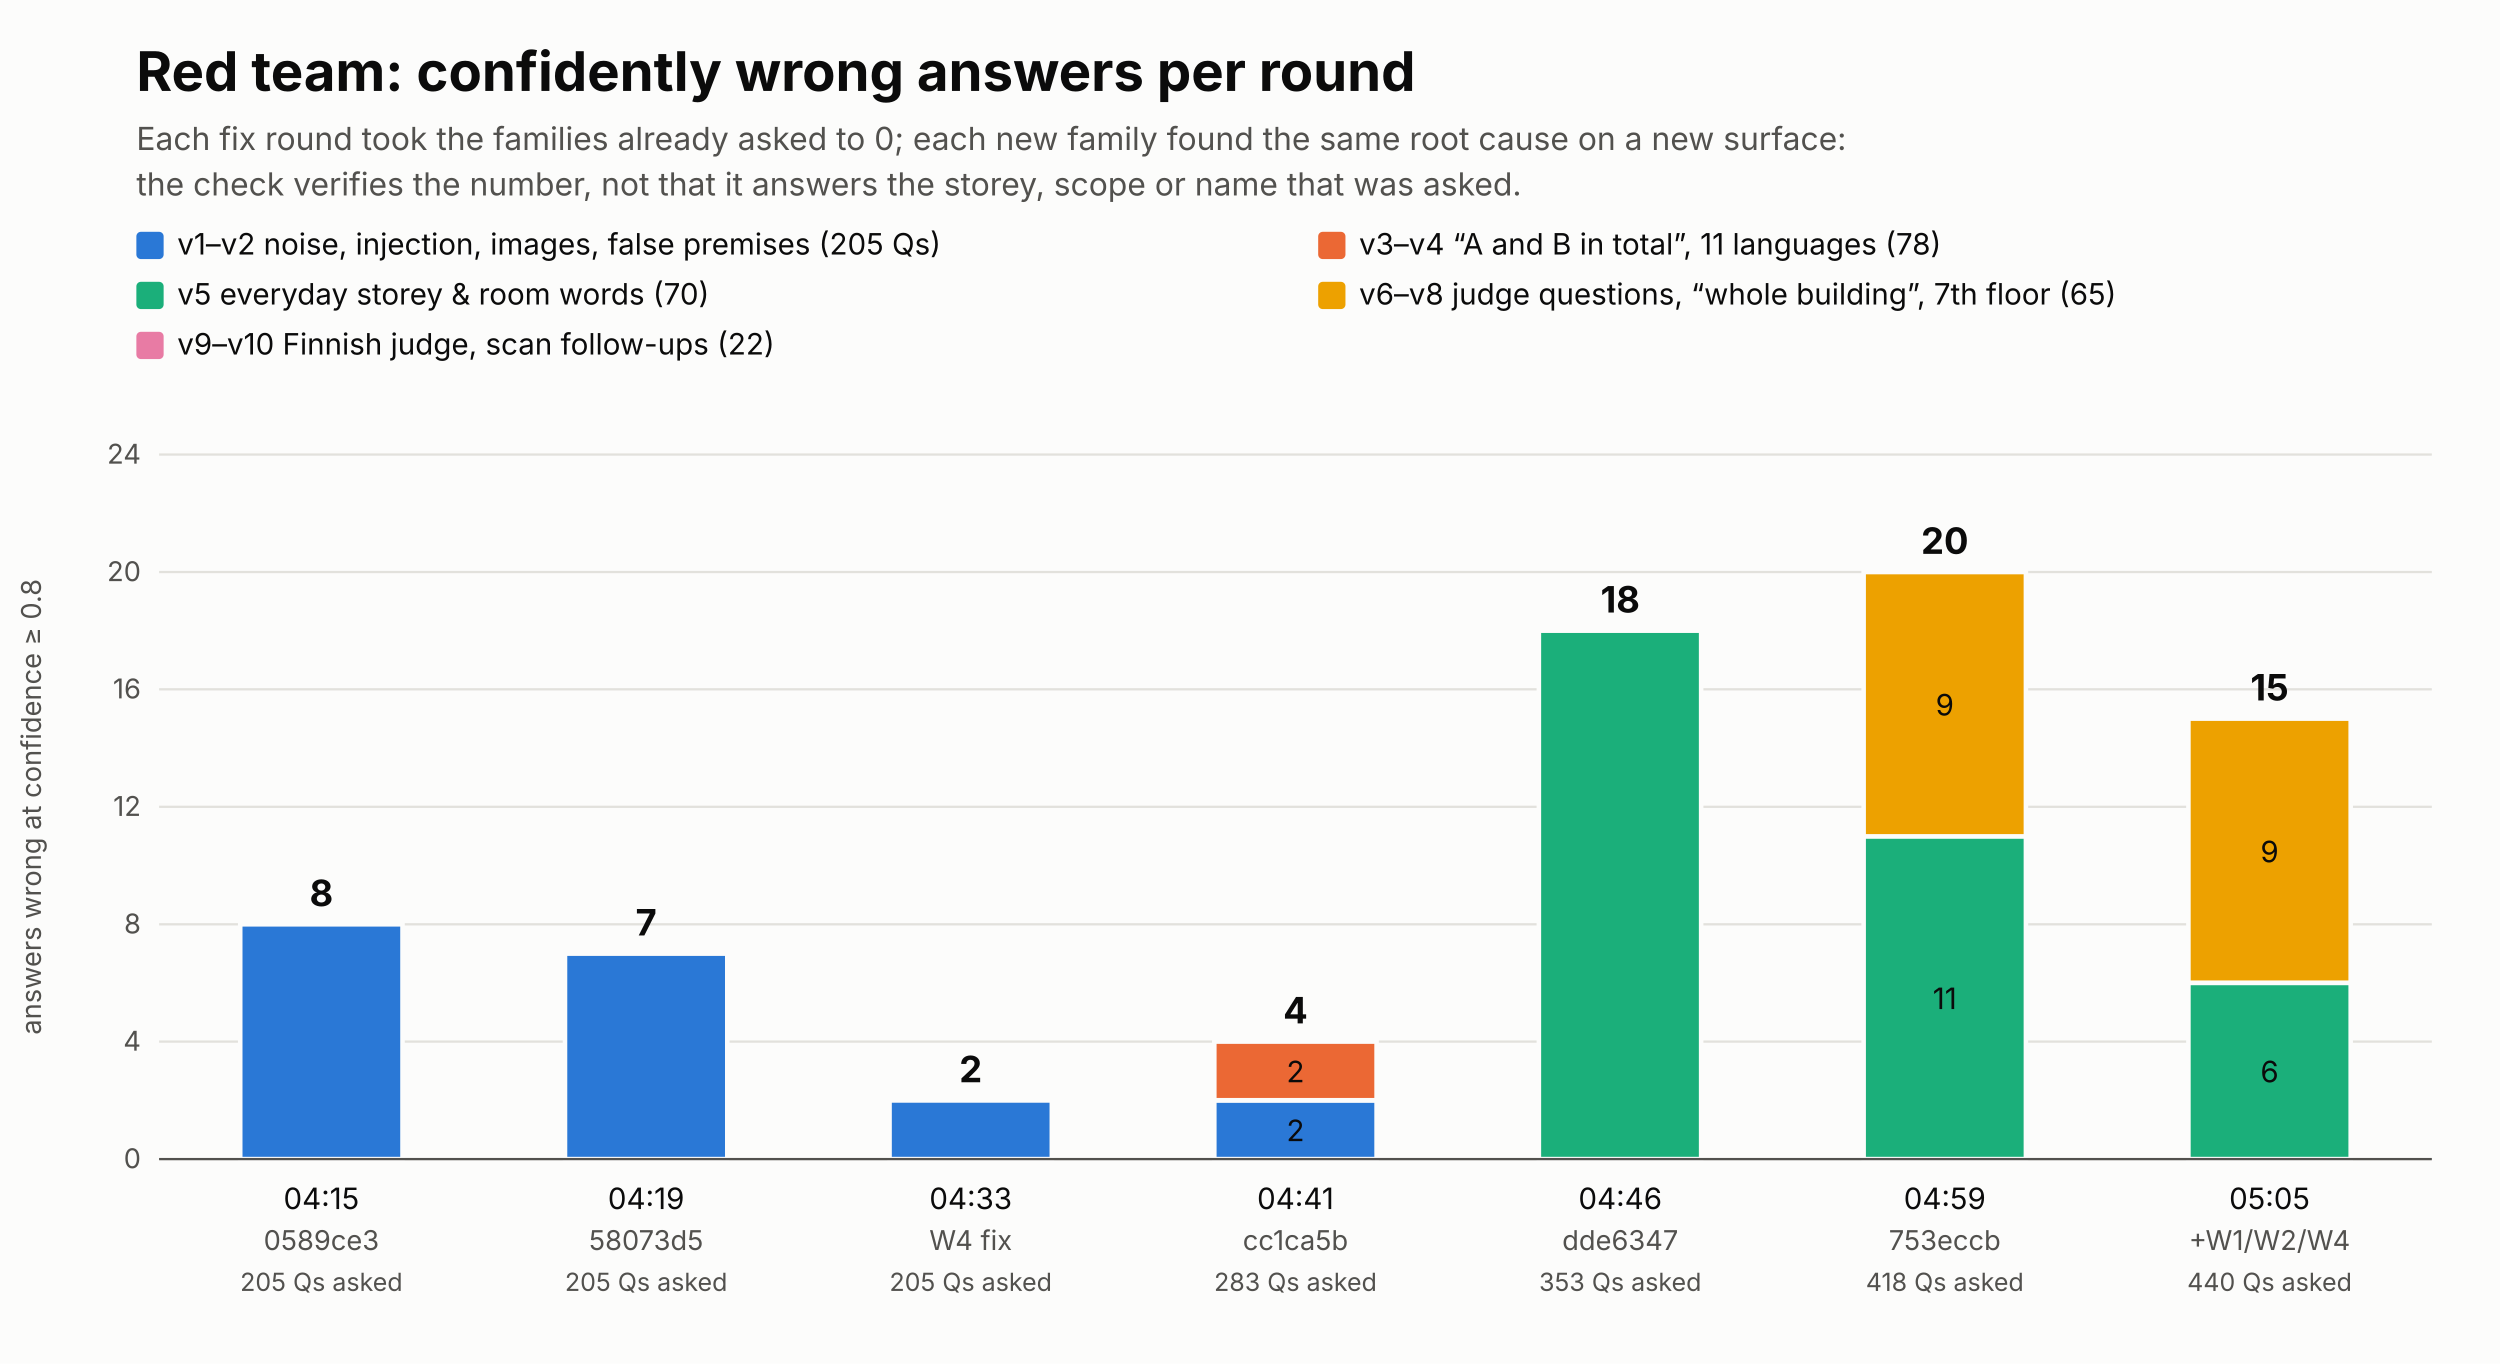
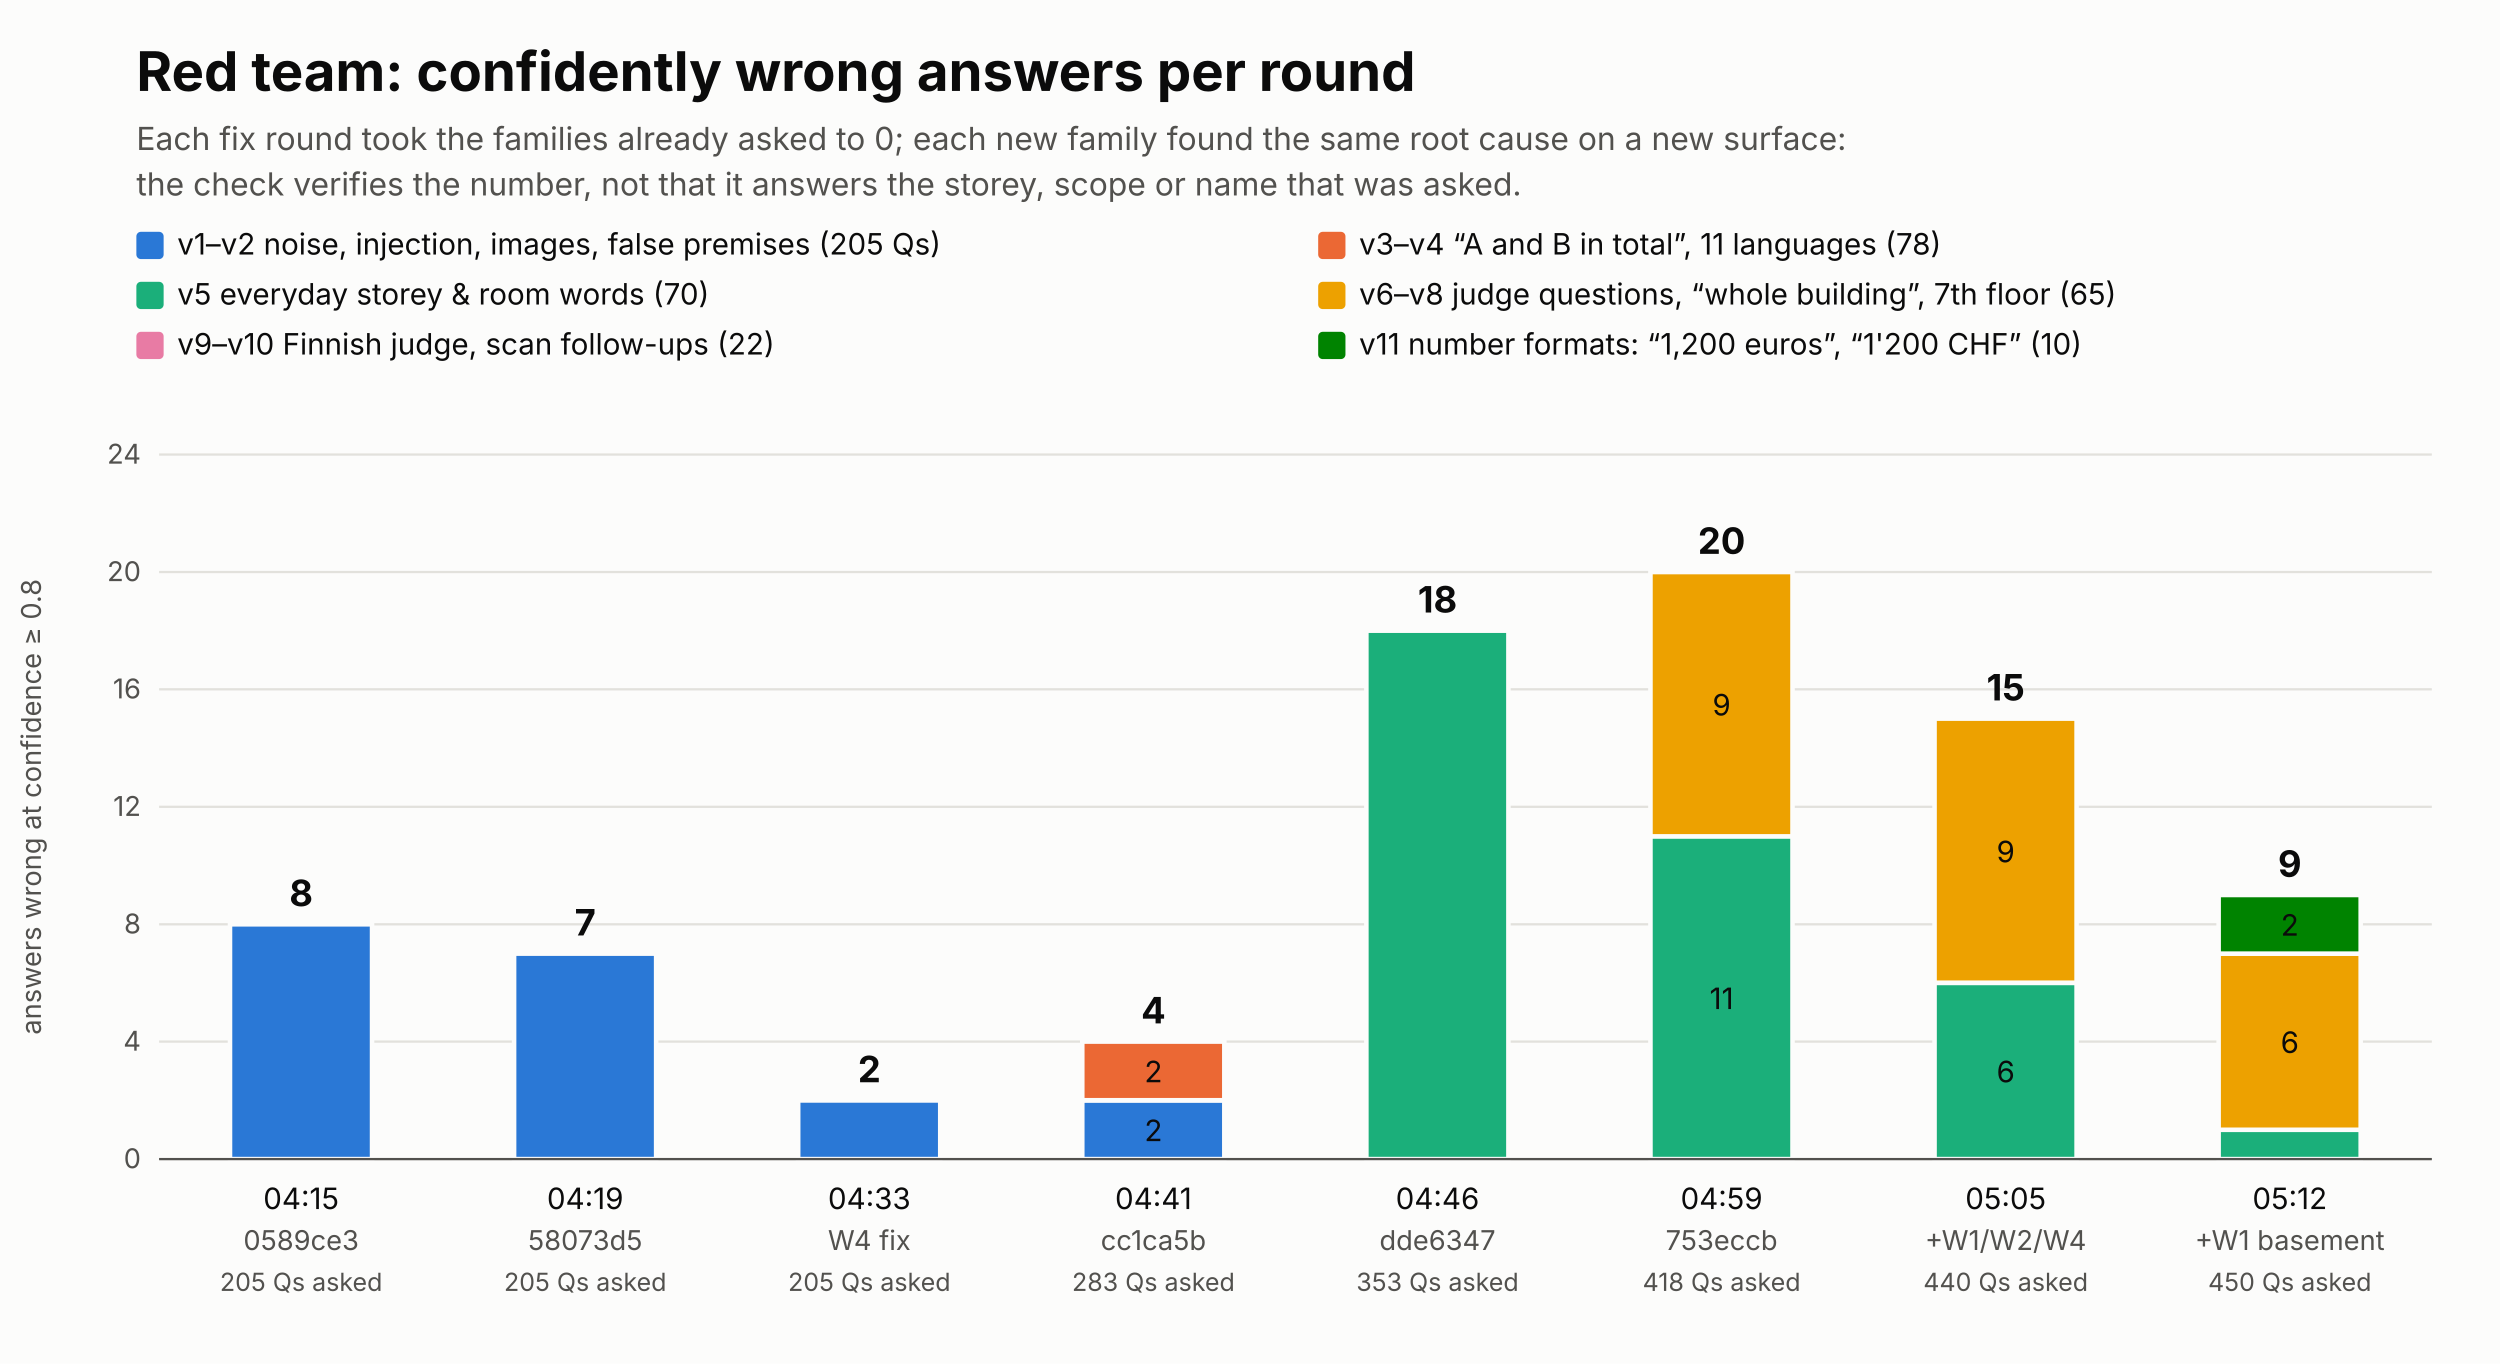
<svg xmlns="http://www.w3.org/2000/svg" width="1100" height="600" viewBox="0 0 1100 600" font-family="Inter, Helvetica, Arial, sans-serif">
  <rect width="1100" height="600" fill="#fcfcfb" />
  <text x="60" y="40" font-size="24" font-weight="700" fill="#0b0b0b">Red team: confidently wrong answers per round</text>
  <text x="60" y="66" font-size="14" fill="#52514e">Each fix round took the families already asked to 0; each new family found the same root cause on a new surface:</text>
  <text x="60" y="86" font-size="14" fill="#52514e">the check verifies the number, not that it answers the storey, scope or name that was asked.</text>
  <rect x="60" y="102" width="12" height="12" rx="2" fill="#2a78d6" />
  <text x="78" y="112" font-size="13" fill="#0b0b0b">v1–v2 noise, injection, images, false premises (205 Qs)</text>
  <rect x="580" y="102" width="12" height="12" rx="2" fill="#eb6834" />
  <text x="598" y="112" font-size="13" fill="#0b0b0b">v3–v4 “A and B in total”, 11 languages (78)</text>
  <rect x="60" y="124" width="12" height="12" rx="2" fill="#1baf7a" />
  <text x="78" y="134" font-size="13" fill="#0b0b0b">v5 everyday storey &amp; room words (70)</text>
  <rect x="580" y="124" width="12" height="12" rx="2" fill="#eda100" />
  <text x="598" y="134" font-size="13" fill="#0b0b0b">v6–v8 judge questions, “whole building”, 7th floor (65)</text>
  <rect x="60" y="146" width="12" height="12" rx="2" fill="#e87ba4" />
  <text x="78" y="156" font-size="13" fill="#0b0b0b">v9–v10 Finnish judge, scan follow-ups (22)</text>
+   <rect x="580" y="146" width="12" height="12" rx="2" fill="#008300" />
+   <text x="598" y="156" font-size="13" fill="#0b0b0b">v11 number formats: “1,200 euros”, “1'200 CHF” (10)</text>
  <line x1="70" x2="1070" y1="510.0" y2="510.0" stroke="#e2e1dc" stroke-width="1" />
  <text x="62" y="514.0" font-size="12" fill="#52514e" text-anchor="end">0</text>
  <line x1="70" x2="1070" y1="458.3" y2="458.3" stroke="#e2e1dc" stroke-width="1" />
  <text x="62" y="462.3" font-size="12" fill="#52514e" text-anchor="end">4</text>
  <line x1="70" x2="1070" y1="406.7" y2="406.7" stroke="#e2e1dc" stroke-width="1" />
  <text x="62" y="410.7" font-size="12" fill="#52514e" text-anchor="end">8</text>
  <line x1="70" x2="1070" y1="355.0" y2="355.0" stroke="#e2e1dc" stroke-width="1" />
  <text x="62" y="359.0" font-size="12" fill="#52514e" text-anchor="end">12</text>
  <line x1="70" x2="1070" y1="303.3" y2="303.3" stroke="#e2e1dc" stroke-width="1" />
  <text x="62" y="307.3" font-size="12" fill="#52514e" text-anchor="end">16</text>
  <line x1="70" x2="1070" y1="251.7" y2="251.7" stroke="#e2e1dc" stroke-width="1" />
  <text x="62" y="255.7" font-size="12" fill="#52514e" text-anchor="end">20</text>
  <line x1="70" x2="1070" y1="200.0" y2="200.0" stroke="#e2e1dc" stroke-width="1" />
  <text x="62" y="204.0" font-size="12" fill="#52514e" text-anchor="end">24</text>
  <text x="18" y="355.0" font-size="12" fill="#52514e" text-anchor="middle" transform="rotate(-90 18 355.0)">answers wrong at confidence ≥ 0.8</text>
-   <rect x="105.7" y="406.7" width="71.4" height="103.3" fill="#2a78d6" stroke="#fcfcfb" stroke-width="2" />
-   <text x="141.4" y="398.7" font-size="16" font-weight="700" fill="#0b0b0b" text-anchor="middle">8</text>
-   <text x="141.4" y="532" font-size="13" fill="#0b0b0b" text-anchor="middle">04:15</text>
-   <text x="141.4" y="550" font-size="12" fill="#52514e" text-anchor="middle">0589ce3</text>
-   <text x="141.4" y="568" font-size="11" fill="#52514e" text-anchor="middle">205 Qs asked</text>
-   <rect x="248.6" y="419.6" width="71.4" height="90.4" fill="#2a78d6" stroke="#fcfcfb" stroke-width="2" />
-   <text x="284.3" y="411.6" font-size="16" font-weight="700" fill="#0b0b0b" text-anchor="middle">7</text>
-   <text x="284.3" y="532" font-size="13" fill="#0b0b0b" text-anchor="middle">04:19</text>
-   <text x="284.3" y="550" font-size="12" fill="#52514e" text-anchor="middle">58073d5</text>
-   <text x="284.3" y="568" font-size="11" fill="#52514e" text-anchor="middle">205 Qs asked</text>
-   <rect x="391.4" y="484.2" width="71.4" height="25.8" fill="#2a78d6" stroke="#fcfcfb" stroke-width="2" />
-   <text x="427.1" y="476.2" font-size="16" font-weight="700" fill="#0b0b0b" text-anchor="middle">2</text>
-   <text x="427.1" y="532" font-size="13" fill="#0b0b0b" text-anchor="middle">04:33</text>
-   <text x="427.1" y="550" font-size="12" fill="#52514e" text-anchor="middle">W4 fix</text>
-   <text x="427.1" y="568" font-size="11" fill="#52514e" text-anchor="middle">205 Qs asked</text>
-   <rect x="534.3" y="484.2" width="71.4" height="25.8" fill="#2a78d6" stroke="#fcfcfb" stroke-width="2" />
-   <text x="570.0" y="502.1" font-size="13" fill="#0b0b0b" text-anchor="middle">2</text>
-   <rect x="534.3" y="458.3" width="71.4" height="25.8" fill="#eb6834" stroke="#fcfcfb" stroke-width="2" />
-   <text x="570.0" y="476.2" font-size="13" fill="#0b0b0b" text-anchor="middle">2</text>
-   <text x="570.0" y="450.3" font-size="16" font-weight="700" fill="#0b0b0b" text-anchor="middle">4</text>
-   <text x="570.0" y="532" font-size="13" fill="#0b0b0b" text-anchor="middle">04:41</text>
-   <text x="570.0" y="550" font-size="12" fill="#52514e" text-anchor="middle">cc1ca5b</text>
-   <text x="570.0" y="568" font-size="11" fill="#52514e" text-anchor="middle">283 Qs asked</text>
-   <rect x="677.1" y="277.5" width="71.4" height="232.5" fill="#1baf7a" stroke="#fcfcfb" stroke-width="2" />
-   <text x="712.9" y="269.5" font-size="16" font-weight="700" fill="#0b0b0b" text-anchor="middle">18</text>
-   <text x="712.9" y="532" font-size="13" fill="#0b0b0b" text-anchor="middle">04:46</text>
-   <text x="712.9" y="550" font-size="12" fill="#52514e" text-anchor="middle">dde6347</text>
-   <text x="712.9" y="568" font-size="11" fill="#52514e" text-anchor="middle">353 Qs asked</text>
-   <rect x="820.0" y="367.9" width="71.4" height="142.1" fill="#1baf7a" stroke="#fcfcfb" stroke-width="2" />
-   <text x="855.7" y="444.0" font-size="13" fill="#0b0b0b" text-anchor="middle">11</text>
-   <rect x="820.0" y="251.7" width="71.4" height="116.3" fill="#eda100" stroke="#fcfcfb" stroke-width="2" />
-   <text x="855.7" y="314.8" font-size="13" fill="#0b0b0b" text-anchor="middle">9</text>
-   <text x="855.7" y="243.7" font-size="16" font-weight="700" fill="#0b0b0b" text-anchor="middle">20</text>
-   <text x="855.7" y="532" font-size="13" fill="#0b0b0b" text-anchor="middle">04:59</text>
-   <text x="855.7" y="550" font-size="12" fill="#52514e" text-anchor="middle">753eccb</text>
-   <text x="855.7" y="568" font-size="11" fill="#52514e" text-anchor="middle">418 Qs asked</text>
-   <rect x="962.9" y="432.5" width="71.4" height="77.5" fill="#1baf7a" stroke="#fcfcfb" stroke-width="2" />
-   <text x="998.6" y="476.2" font-size="13" fill="#0b0b0b" text-anchor="middle">6</text>
-   <rect x="962.9" y="316.2" width="71.4" height="116.2" fill="#eda100" stroke="#fcfcfb" stroke-width="2" />
-   <text x="998.6" y="379.4" font-size="13" fill="#0b0b0b" text-anchor="middle">9</text>
-   <text x="998.6" y="308.2" font-size="16" font-weight="700" fill="#0b0b0b" text-anchor="middle">15</text>
-   <text x="998.6" y="532" font-size="13" fill="#0b0b0b" text-anchor="middle">05:05</text>
-   <text x="998.6" y="550" font-size="12" fill="#52514e" text-anchor="middle">+W1/W2/W4</text>
-   <text x="998.6" y="568" font-size="11" fill="#52514e" text-anchor="middle">440 Qs asked</text>
+   <rect x="101.2" y="406.7" width="62.5" height="103.3" fill="#2a78d6" stroke="#fcfcfb" stroke-width="2" />
+   <text x="132.5" y="398.7" font-size="16" font-weight="700" fill="#0b0b0b" text-anchor="middle">8</text>
+   <text x="132.5" y="532" font-size="13" fill="#0b0b0b" text-anchor="middle">04:15</text>
+   <text x="132.5" y="550" font-size="12" fill="#52514e" text-anchor="middle">0589ce3</text>
+   <text x="132.5" y="568" font-size="11" fill="#52514e" text-anchor="middle">205 Qs asked</text>
+   <rect x="226.2" y="419.6" width="62.5" height="90.4" fill="#2a78d6" stroke="#fcfcfb" stroke-width="2" />
+   <text x="257.5" y="411.6" font-size="16" font-weight="700" fill="#0b0b0b" text-anchor="middle">7</text>
+   <text x="257.5" y="532" font-size="13" fill="#0b0b0b" text-anchor="middle">04:19</text>
+   <text x="257.5" y="550" font-size="12" fill="#52514e" text-anchor="middle">58073d5</text>
+   <text x="257.5" y="568" font-size="11" fill="#52514e" text-anchor="middle">205 Qs asked</text>
+   <rect x="351.2" y="484.2" width="62.5" height="25.8" fill="#2a78d6" stroke="#fcfcfb" stroke-width="2" />
+   <text x="382.5" y="476.2" font-size="16" font-weight="700" fill="#0b0b0b" text-anchor="middle">2</text>
+   <text x="382.5" y="532" font-size="13" fill="#0b0b0b" text-anchor="middle">04:33</text>
+   <text x="382.5" y="550" font-size="12" fill="#52514e" text-anchor="middle">W4 fix</text>
+   <text x="382.5" y="568" font-size="11" fill="#52514e" text-anchor="middle">205 Qs asked</text>
+   <rect x="476.2" y="484.2" width="62.5" height="25.8" fill="#2a78d6" stroke="#fcfcfb" stroke-width="2" />
+   <text x="507.5" y="502.1" font-size="13" fill="#0b0b0b" text-anchor="middle">2</text>
+   <rect x="476.2" y="458.3" width="62.5" height="25.8" fill="#eb6834" stroke="#fcfcfb" stroke-width="2" />
+   <text x="507.5" y="476.2" font-size="13" fill="#0b0b0b" text-anchor="middle">2</text>
+   <text x="507.5" y="450.3" font-size="16" font-weight="700" fill="#0b0b0b" text-anchor="middle">4</text>
+   <text x="507.5" y="532" font-size="13" fill="#0b0b0b" text-anchor="middle">04:41</text>
+   <text x="507.5" y="550" font-size="12" fill="#52514e" text-anchor="middle">cc1ca5b</text>
+   <text x="507.5" y="568" font-size="11" fill="#52514e" text-anchor="middle">283 Qs asked</text>
+   <rect x="601.2" y="277.5" width="62.5" height="232.5" fill="#1baf7a" stroke="#fcfcfb" stroke-width="2" />
+   <text x="632.5" y="269.5" font-size="16" font-weight="700" fill="#0b0b0b" text-anchor="middle">18</text>
+   <text x="632.5" y="532" font-size="13" fill="#0b0b0b" text-anchor="middle">04:46</text>
+   <text x="632.5" y="550" font-size="12" fill="#52514e" text-anchor="middle">dde6347</text>
+   <text x="632.5" y="568" font-size="11" fill="#52514e" text-anchor="middle">353 Qs asked</text>
+   <rect x="726.2" y="367.9" width="62.5" height="142.1" fill="#1baf7a" stroke="#fcfcfb" stroke-width="2" />
+   <text x="757.5" y="444.0" font-size="13" fill="#0b0b0b" text-anchor="middle">11</text>
+   <rect x="726.2" y="251.7" width="62.5" height="116.3" fill="#eda100" stroke="#fcfcfb" stroke-width="2" />
+   <text x="757.5" y="314.8" font-size="13" fill="#0b0b0b" text-anchor="middle">9</text>
+   <text x="757.5" y="243.7" font-size="16" font-weight="700" fill="#0b0b0b" text-anchor="middle">20</text>
+   <text x="757.5" y="532" font-size="13" fill="#0b0b0b" text-anchor="middle">04:59</text>
+   <text x="757.5" y="550" font-size="12" fill="#52514e" text-anchor="middle">753eccb</text>
+   <text x="757.5" y="568" font-size="11" fill="#52514e" text-anchor="middle">418 Qs asked</text>
+   <rect x="851.2" y="432.5" width="62.5" height="77.5" fill="#1baf7a" stroke="#fcfcfb" stroke-width="2" />
+   <text x="882.5" y="476.2" font-size="13" fill="#0b0b0b" text-anchor="middle">6</text>
+   <rect x="851.2" y="316.2" width="62.5" height="116.2" fill="#eda100" stroke="#fcfcfb" stroke-width="2" />
+   <text x="882.5" y="379.4" font-size="13" fill="#0b0b0b" text-anchor="middle">9</text>
+   <text x="882.5" y="308.2" font-size="16" font-weight="700" fill="#0b0b0b" text-anchor="middle">15</text>
+   <text x="882.5" y="532" font-size="13" fill="#0b0b0b" text-anchor="middle">05:05</text>
+   <text x="882.5" y="550" font-size="12" fill="#52514e" text-anchor="middle">+W1/W2/W4</text>
+   <text x="882.5" y="568" font-size="11" fill="#52514e" text-anchor="middle">440 Qs asked</text>
+   <rect x="976.2" y="497.1" width="62.5" height="12.9" fill="#1baf7a" stroke="#fcfcfb" stroke-width="2" />
+   <rect x="976.2" y="419.6" width="62.5" height="77.5" fill="#eda100" stroke="#fcfcfb" stroke-width="2" />
+   <text x="1007.5" y="463.3" font-size="13" fill="#0b0b0b" text-anchor="middle">6</text>
+   <rect x="976.2" y="393.8" width="62.5" height="25.8" fill="#008300" stroke="#fcfcfb" stroke-width="2" />
+   <text x="1007.5" y="411.7" font-size="13" fill="#0b0b0b" text-anchor="middle">2</text>
+   <text x="1007.5" y="385.8" font-size="16" font-weight="700" fill="#0b0b0b" text-anchor="middle">9</text>
+   <text x="1007.5" y="532" font-size="13" fill="#0b0b0b" text-anchor="middle">05:12</text>
+   <text x="1007.5" y="550" font-size="12" fill="#52514e" text-anchor="middle">+W1 basement</text>
+   <text x="1007.5" y="568" font-size="11" fill="#52514e" text-anchor="middle">450 Qs asked</text>
  <line x1="70" x2="1070" y1="510" y2="510" stroke="#52514e" stroke-width="1" />
</svg>
